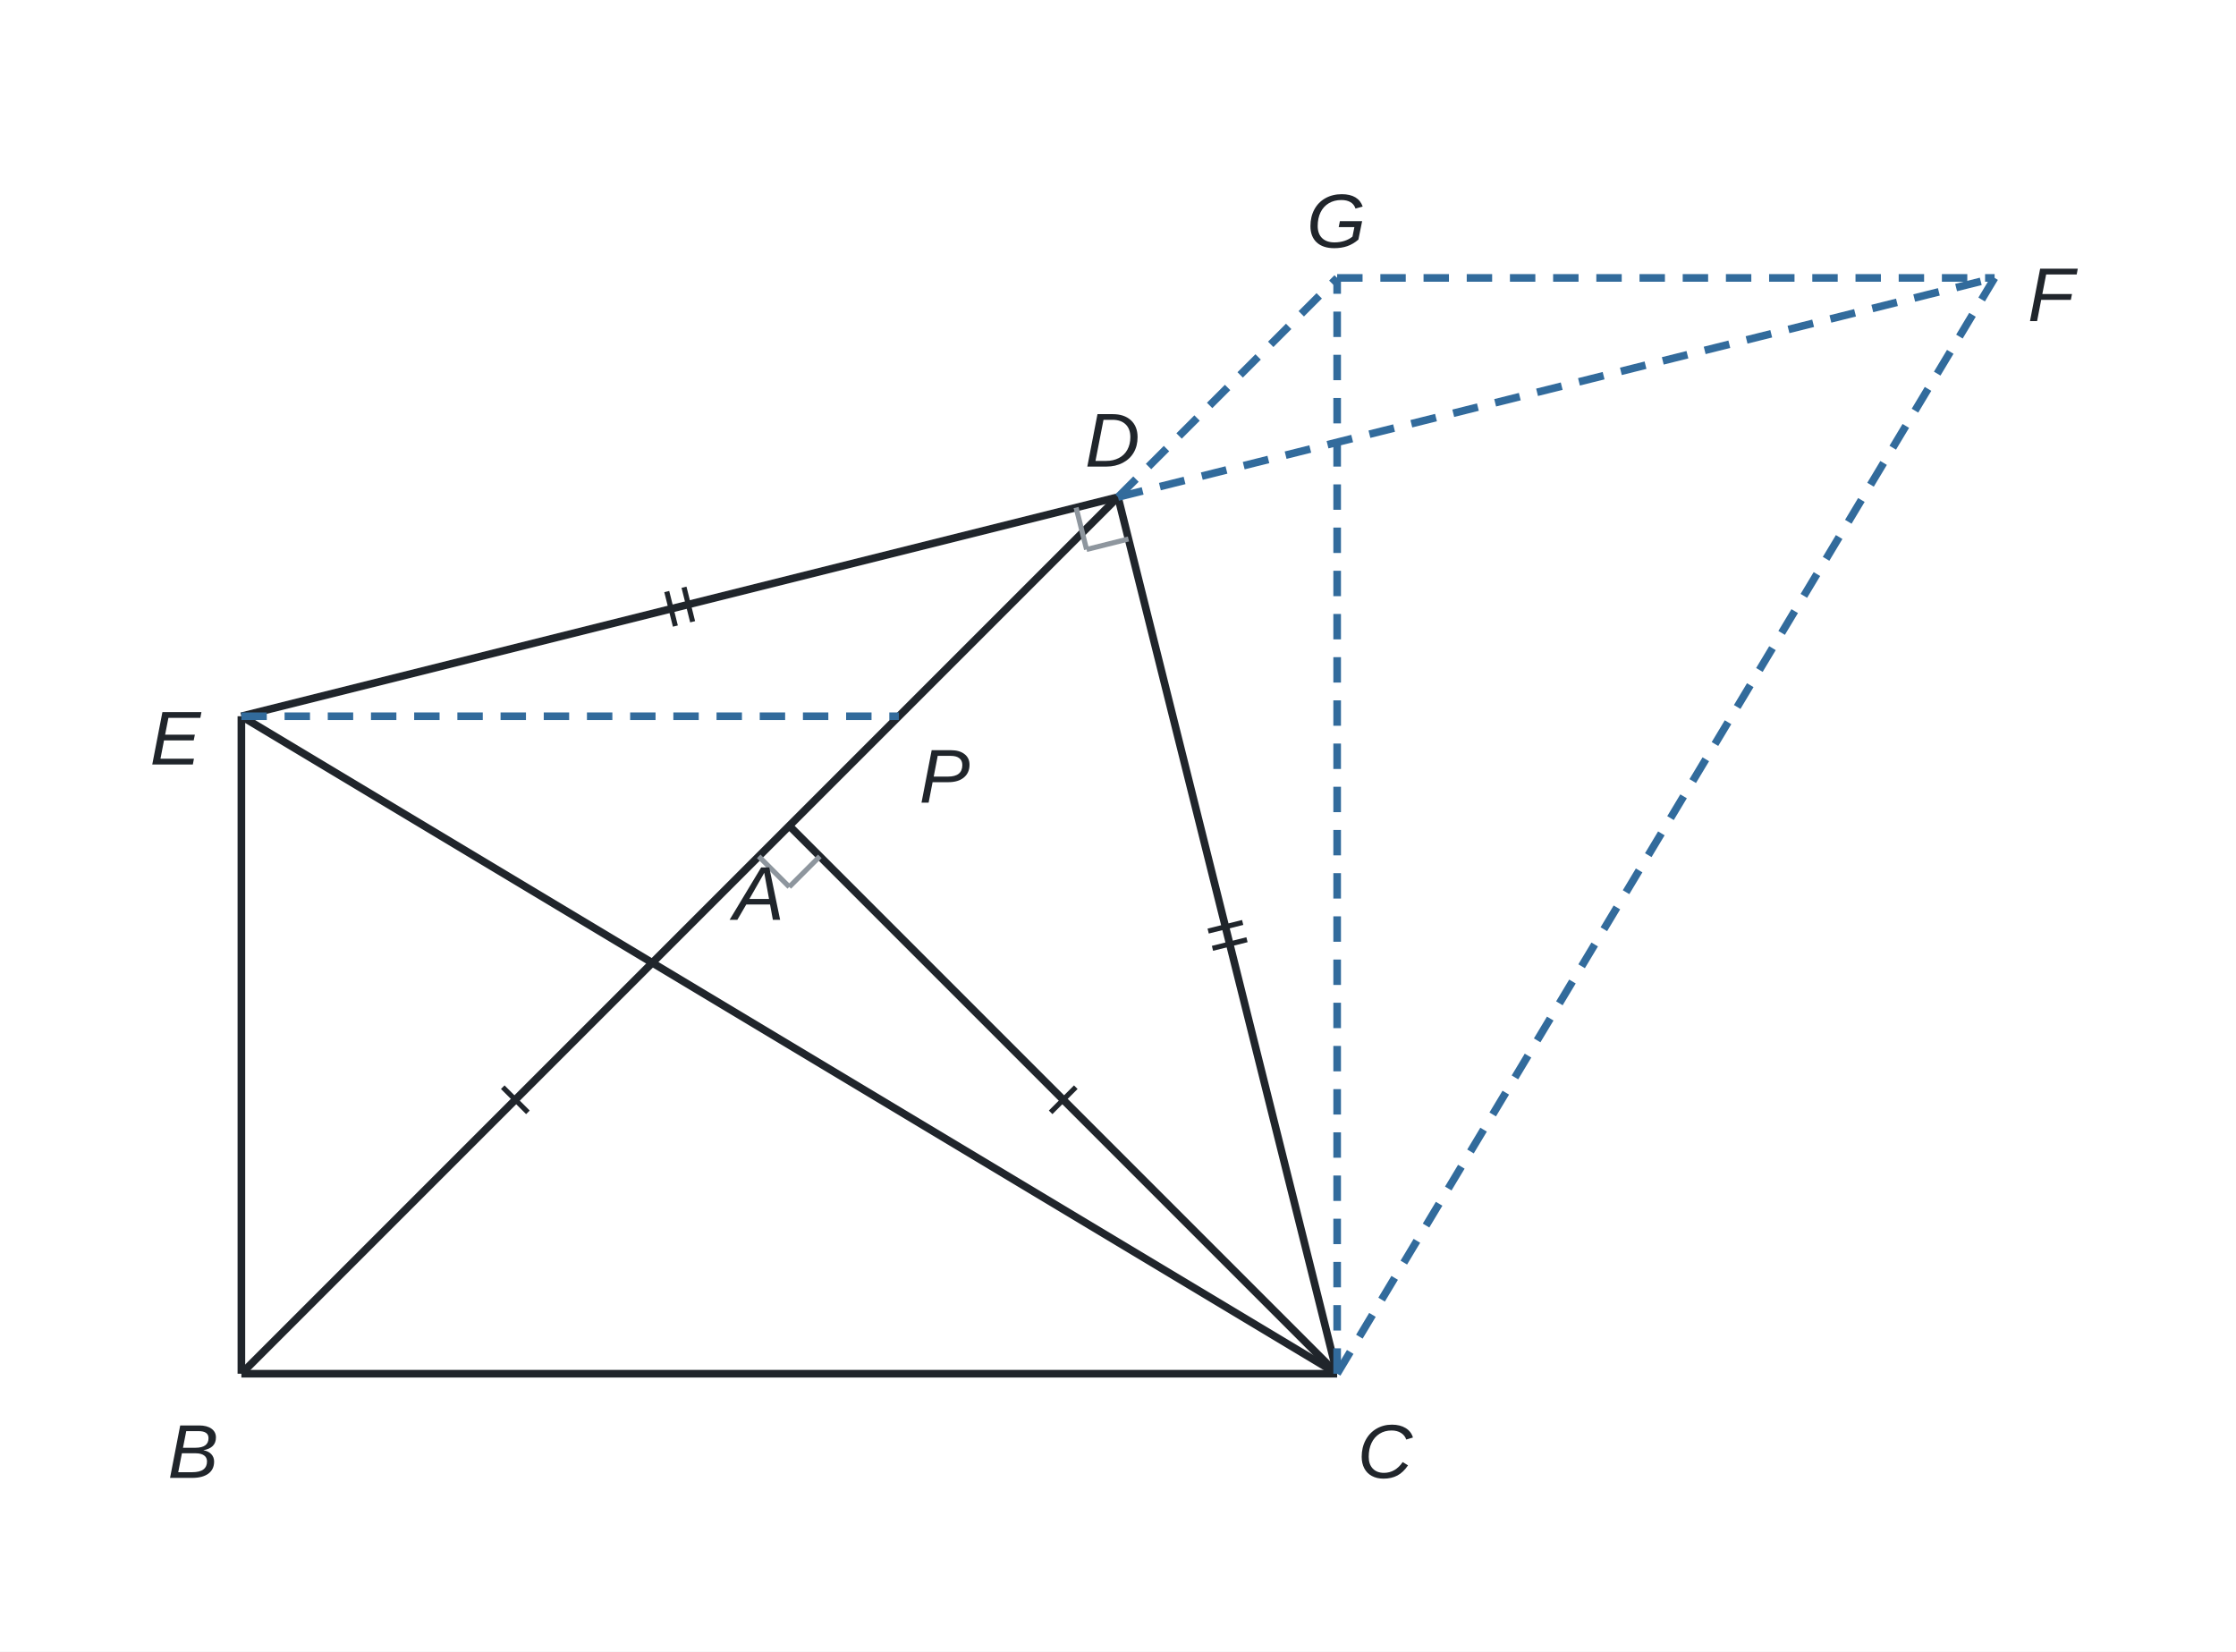
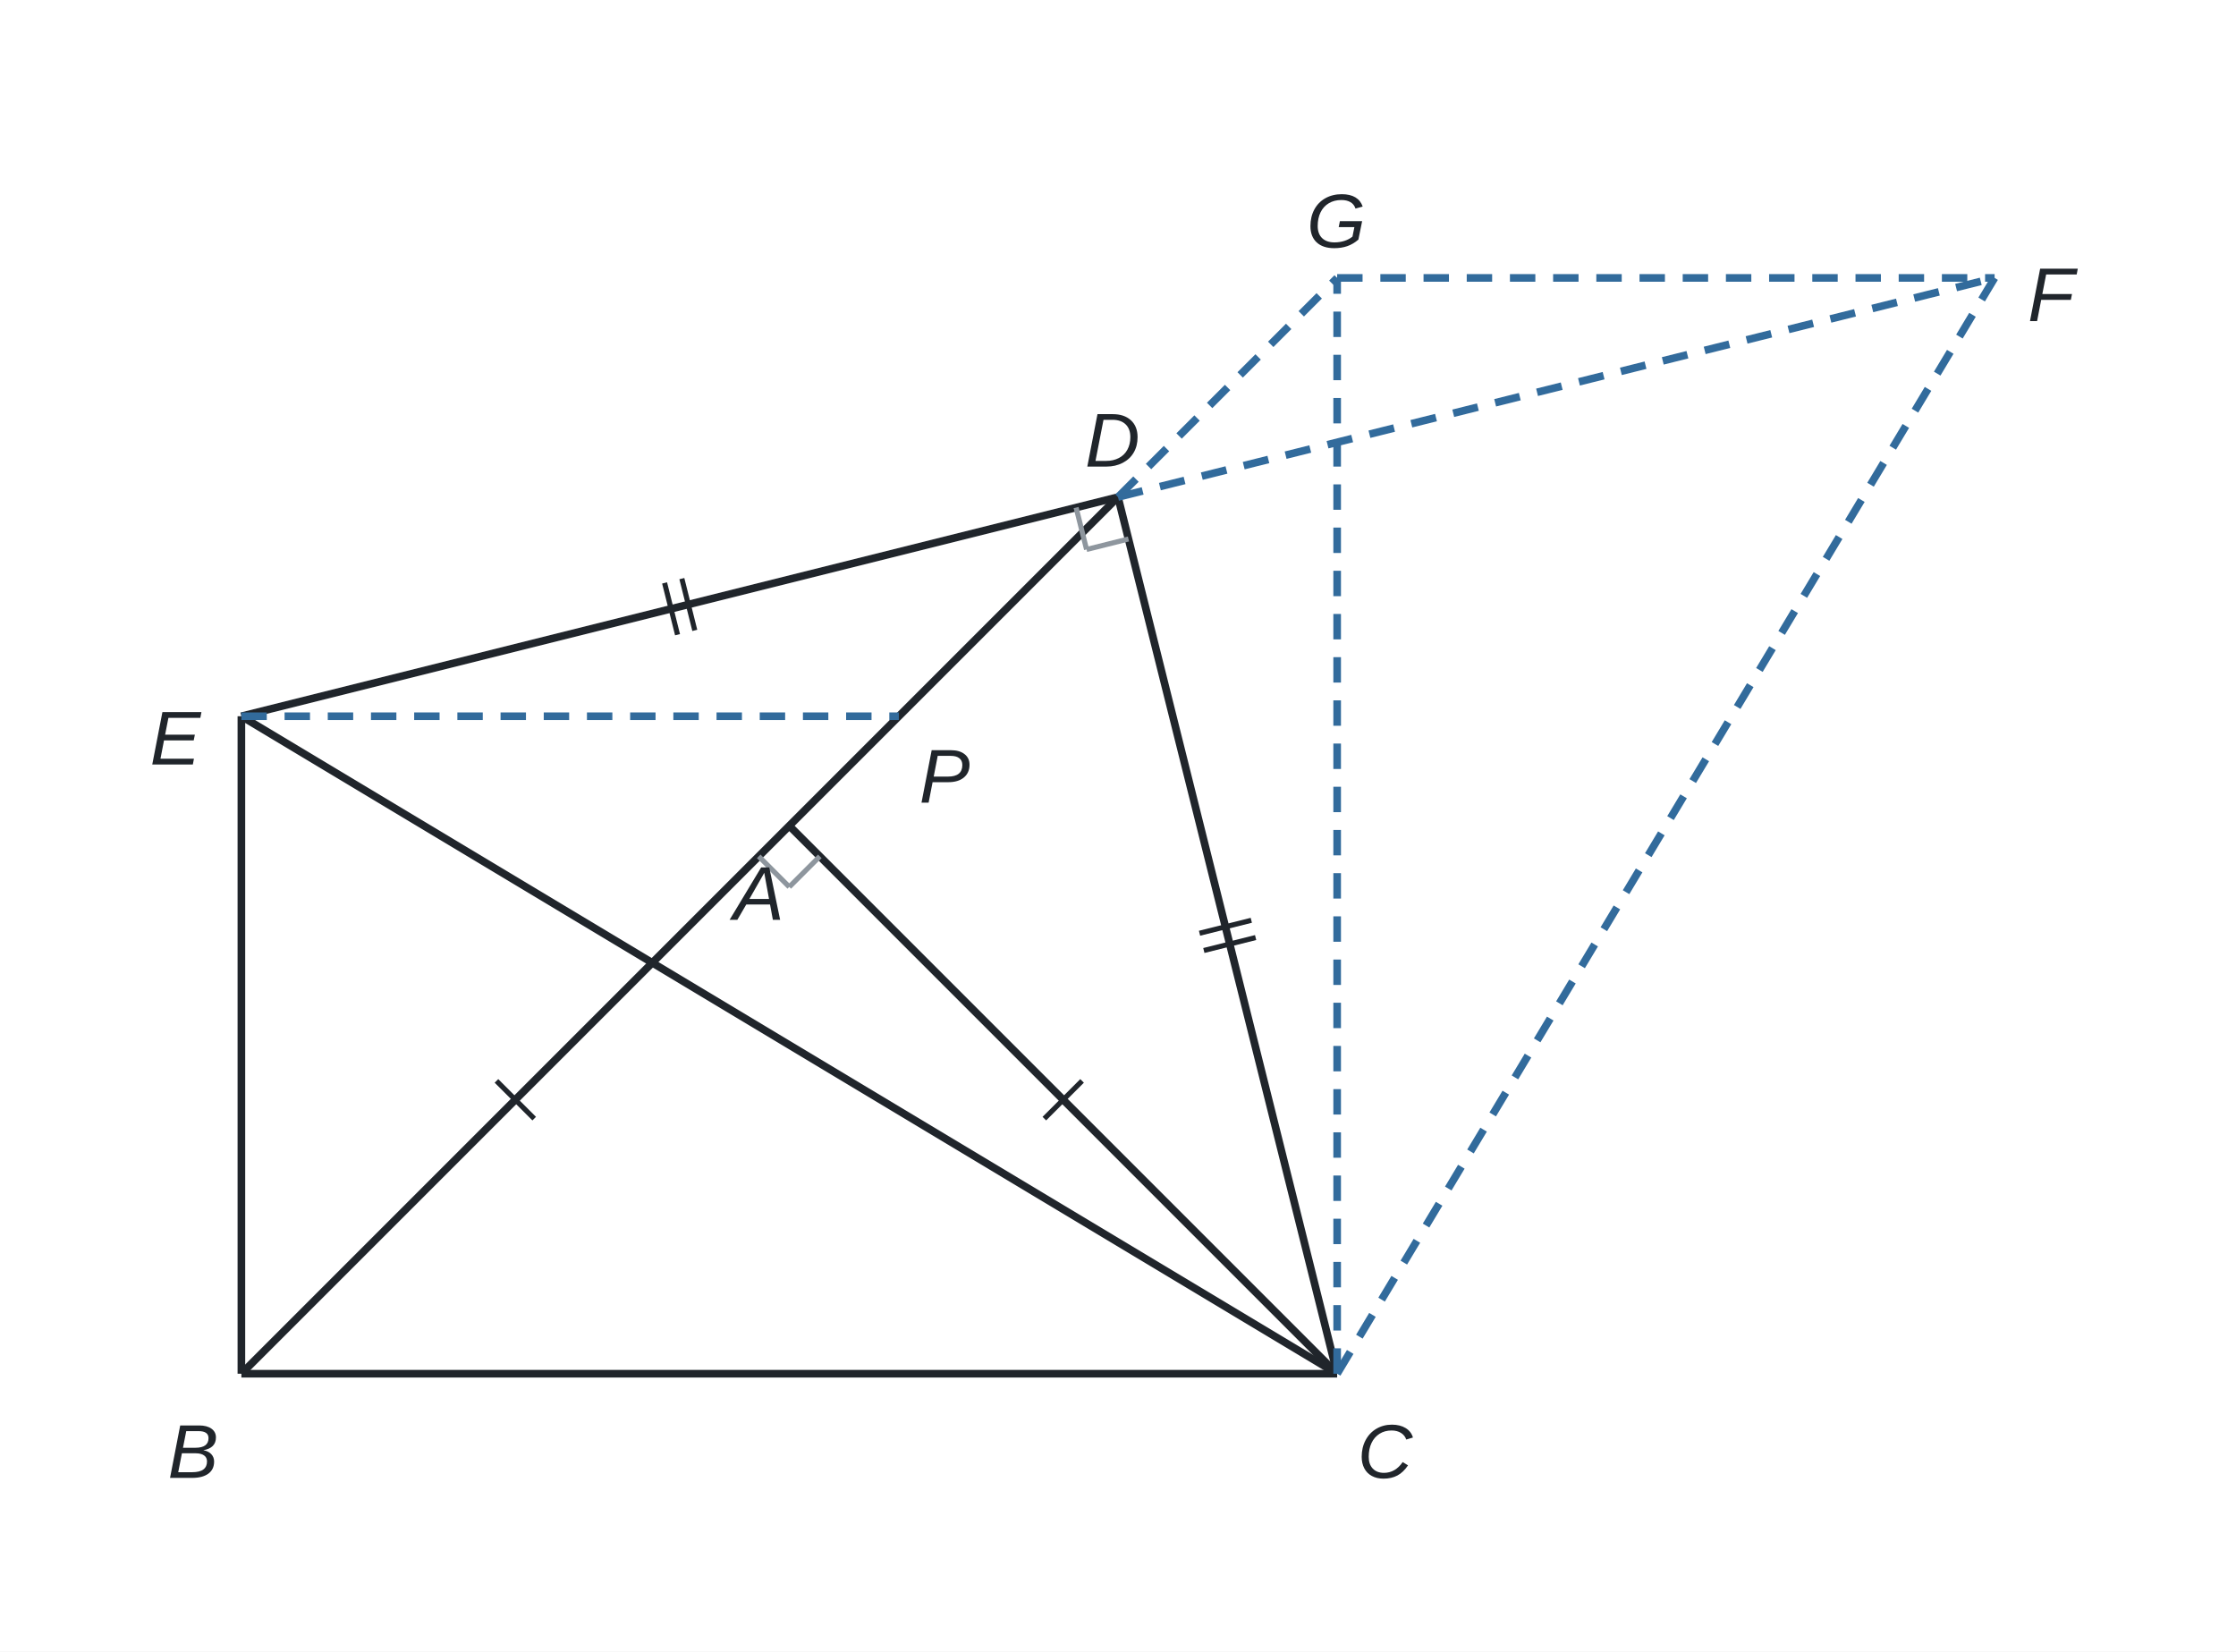
<svg xmlns="http://www.w3.org/2000/svg" width="880" height="650" viewBox="0 0 880 650">
  <rect width="100%" height="100%" fill="white" />
  <line x1="95.000" y1="540.625" x2="440.000" y2="195.625" stroke="#20252b" stroke-width="3" />
  <line x1="310.625" y1="325.000" x2="526.250" y2="540.625" stroke="#20252b" stroke-width="3" />
  <line x1="95.000" y1="540.625" x2="526.250" y2="540.625" stroke="#20252b" stroke-width="3" />
  <line x1="440.000" y1="195.625" x2="526.250" y2="540.625" stroke="#20252b" stroke-width="3" />
  <line x1="440.000" y1="195.625" x2="95.000" y2="281.875" stroke="#20252b" stroke-width="3" />
  <line x1="526.250" y1="540.625" x2="95.000" y2="281.875" stroke="#20252b" stroke-width="3" />
  <line x1="95.000" y1="540.625" x2="95.000" y2="281.875" stroke="#20252b" stroke-width="3" />
  <line x1="440.000" y1="195.625" x2="785.000" y2="109.375" stroke="#326b9c" stroke-width="3" stroke-dasharray="10 7" />
  <line x1="440.000" y1="195.625" x2="526.250" y2="109.375" stroke="#326b9c" stroke-width="3" stroke-dasharray="10 7" />
  <line x1="526.250" y1="540.625" x2="785.000" y2="109.375" stroke="#326b9c" stroke-width="3" stroke-dasharray="10 7" />
  <line x1="526.250" y1="540.625" x2="526.250" y2="109.375" stroke="#326b9c" stroke-width="3" stroke-dasharray="10 7" />
  <line x1="526.250" y1="109.375" x2="785.000" y2="109.375" stroke="#326b9c" stroke-width="3" stroke-dasharray="10 7" />
  <line x1="95.000" y1="281.875" x2="353.750" y2="281.875" stroke="#326b9c" stroke-width="3" stroke-dasharray="10 7" />
  <line x1="298.604" y1="337.021" x2="310.625" y2="349.042" stroke="#8e969e" stroke-width="2" />
  <line x1="310.625" y1="349.042" x2="322.646" y2="337.021" stroke="#8e969e" stroke-width="2" />
  <line x1="444.123" y1="212.117" x2="427.631" y2="216.241" stroke="#8e969e" stroke-width="2" />
  <line x1="427.631" y1="216.241" x2="423.508" y2="199.748" stroke="#8e969e" stroke-width="2" />
-   <line x1="197.863" y1="427.863" x2="207.762" y2="437.762" stroke="#20252b" stroke-width="2" />
-   <line x1="413.488" y1="437.762" x2="423.387" y2="427.863" stroke="#20252b" stroke-width="2" />
-   <line x1="475.485" y1="366.427" x2="489.067" y2="363.032" stroke="#20252b" stroke-width="2" />
-   <line x1="477.183" y1="373.218" x2="490.765" y2="369.823" stroke="#20252b" stroke-width="2" />
-   <line x1="269.198" y1="231.110" x2="272.593" y2="244.692" stroke="#20252b" stroke-width="2" />
-   <line x1="262.407" y1="232.808" x2="265.802" y2="246.390" stroke="#20252b" stroke-width="2" />
+   <line x1="195.388" y1="425.388" x2="210.237" y2="440.237" stroke="#20252b" stroke-width="2" />
+   <line x1="411.013" y1="440.237" x2="425.862" y2="425.388" stroke="#20252b" stroke-width="2" />
+   <line x1="472.090" y1="367.276" x2="492.463" y2="362.183" stroke="#20252b" stroke-width="2" />
+   <line x1="473.787" y1="374.067" x2="494.160" y2="368.974" stroke="#20252b" stroke-width="2" />
+   <line x1="268.349" y1="227.715" x2="273.442" y2="248.088" stroke="#20252b" stroke-width="2" />
+   <line x1="261.558" y1="229.412" x2="266.651" y2="249.785" stroke="#20252b" stroke-width="2" />
  <text x="66.000" y="581.625" font-family="Arial, sans-serif" font-size="30" font-style="italic" fill="#20252b">B</text>
  <text x="288.625" y="362.000" font-family="Arial, sans-serif" font-size="30" font-style="italic" fill="#20252b">A</text>
  <text x="534.250" y="581.625" font-family="Arial, sans-serif" font-size="30" font-style="italic" fill="#20252b">C</text>
  <text x="427.000" y="183.625" font-family="Arial, sans-serif" font-size="30" font-style="italic" fill="#20252b">D</text>
  <text x="59.000" y="300.875" font-family="Arial, sans-serif" font-size="30" font-style="italic" fill="#20252b">E</text>
  <text x="514.250" y="97.375" font-family="Arial, sans-serif" font-size="30" font-style="italic" fill="#20252b">G</text>
  <text x="798.000" y="126.375" font-family="Arial, sans-serif" font-size="30" font-style="italic" fill="#20252b">F</text>
  <text x="361.750" y="315.875" font-family="Arial, sans-serif" font-size="30" font-style="italic" fill="#20252b">P</text>
</svg>
